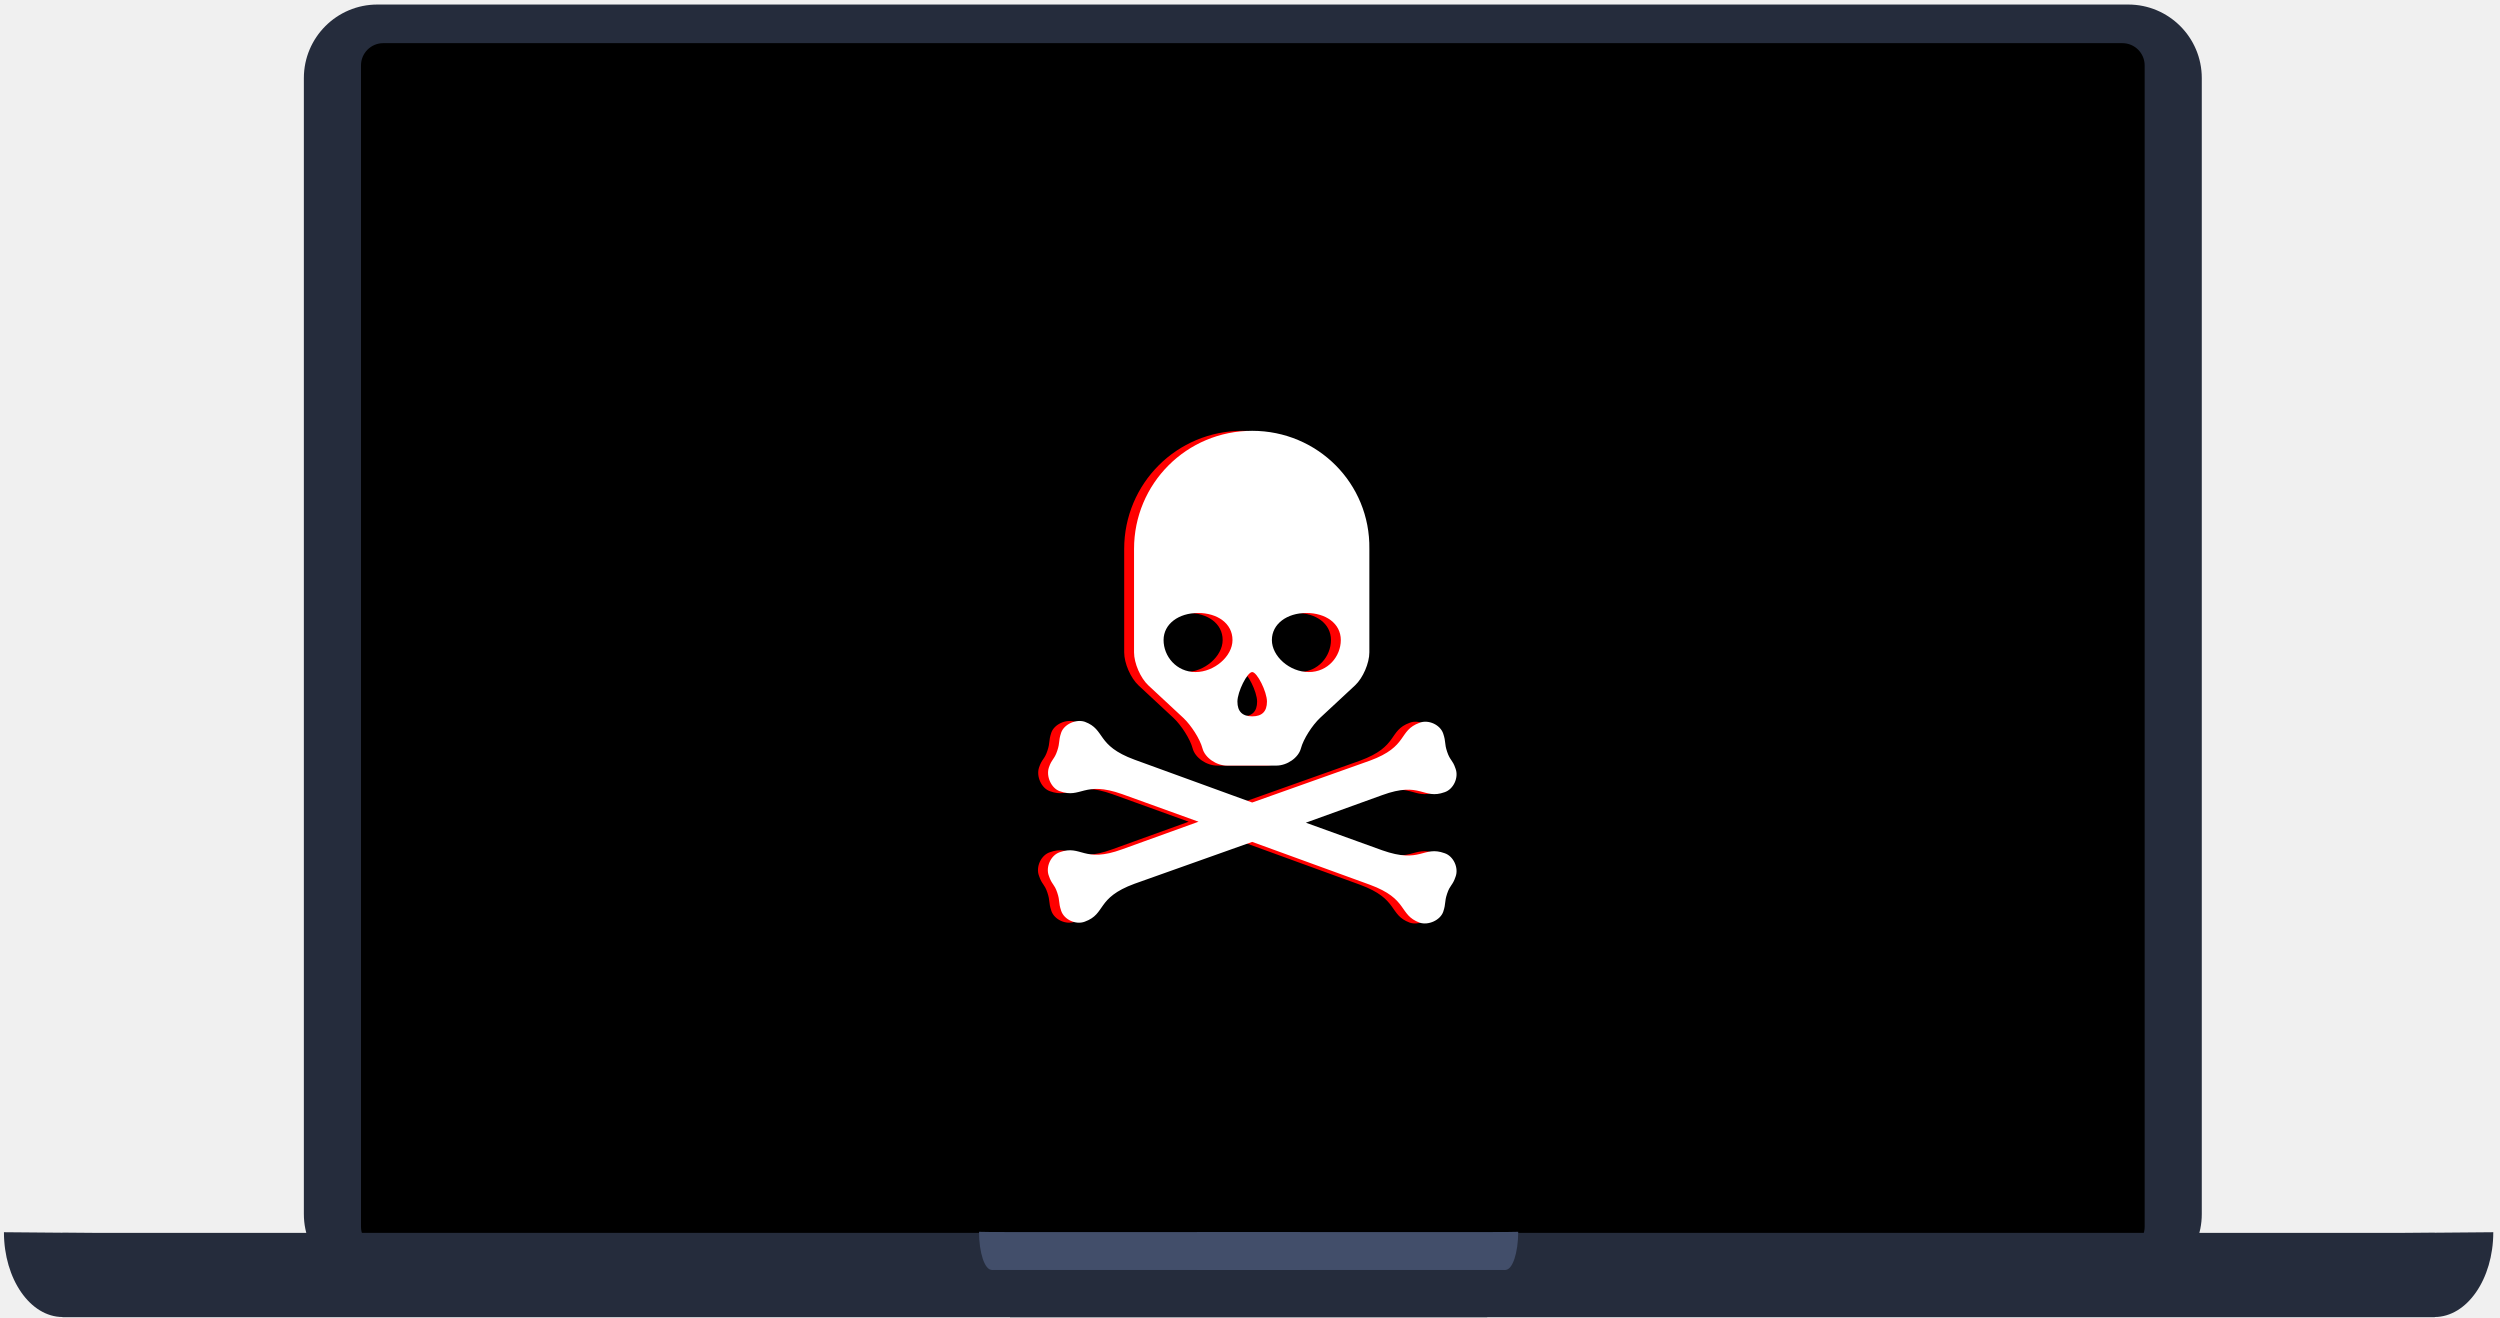
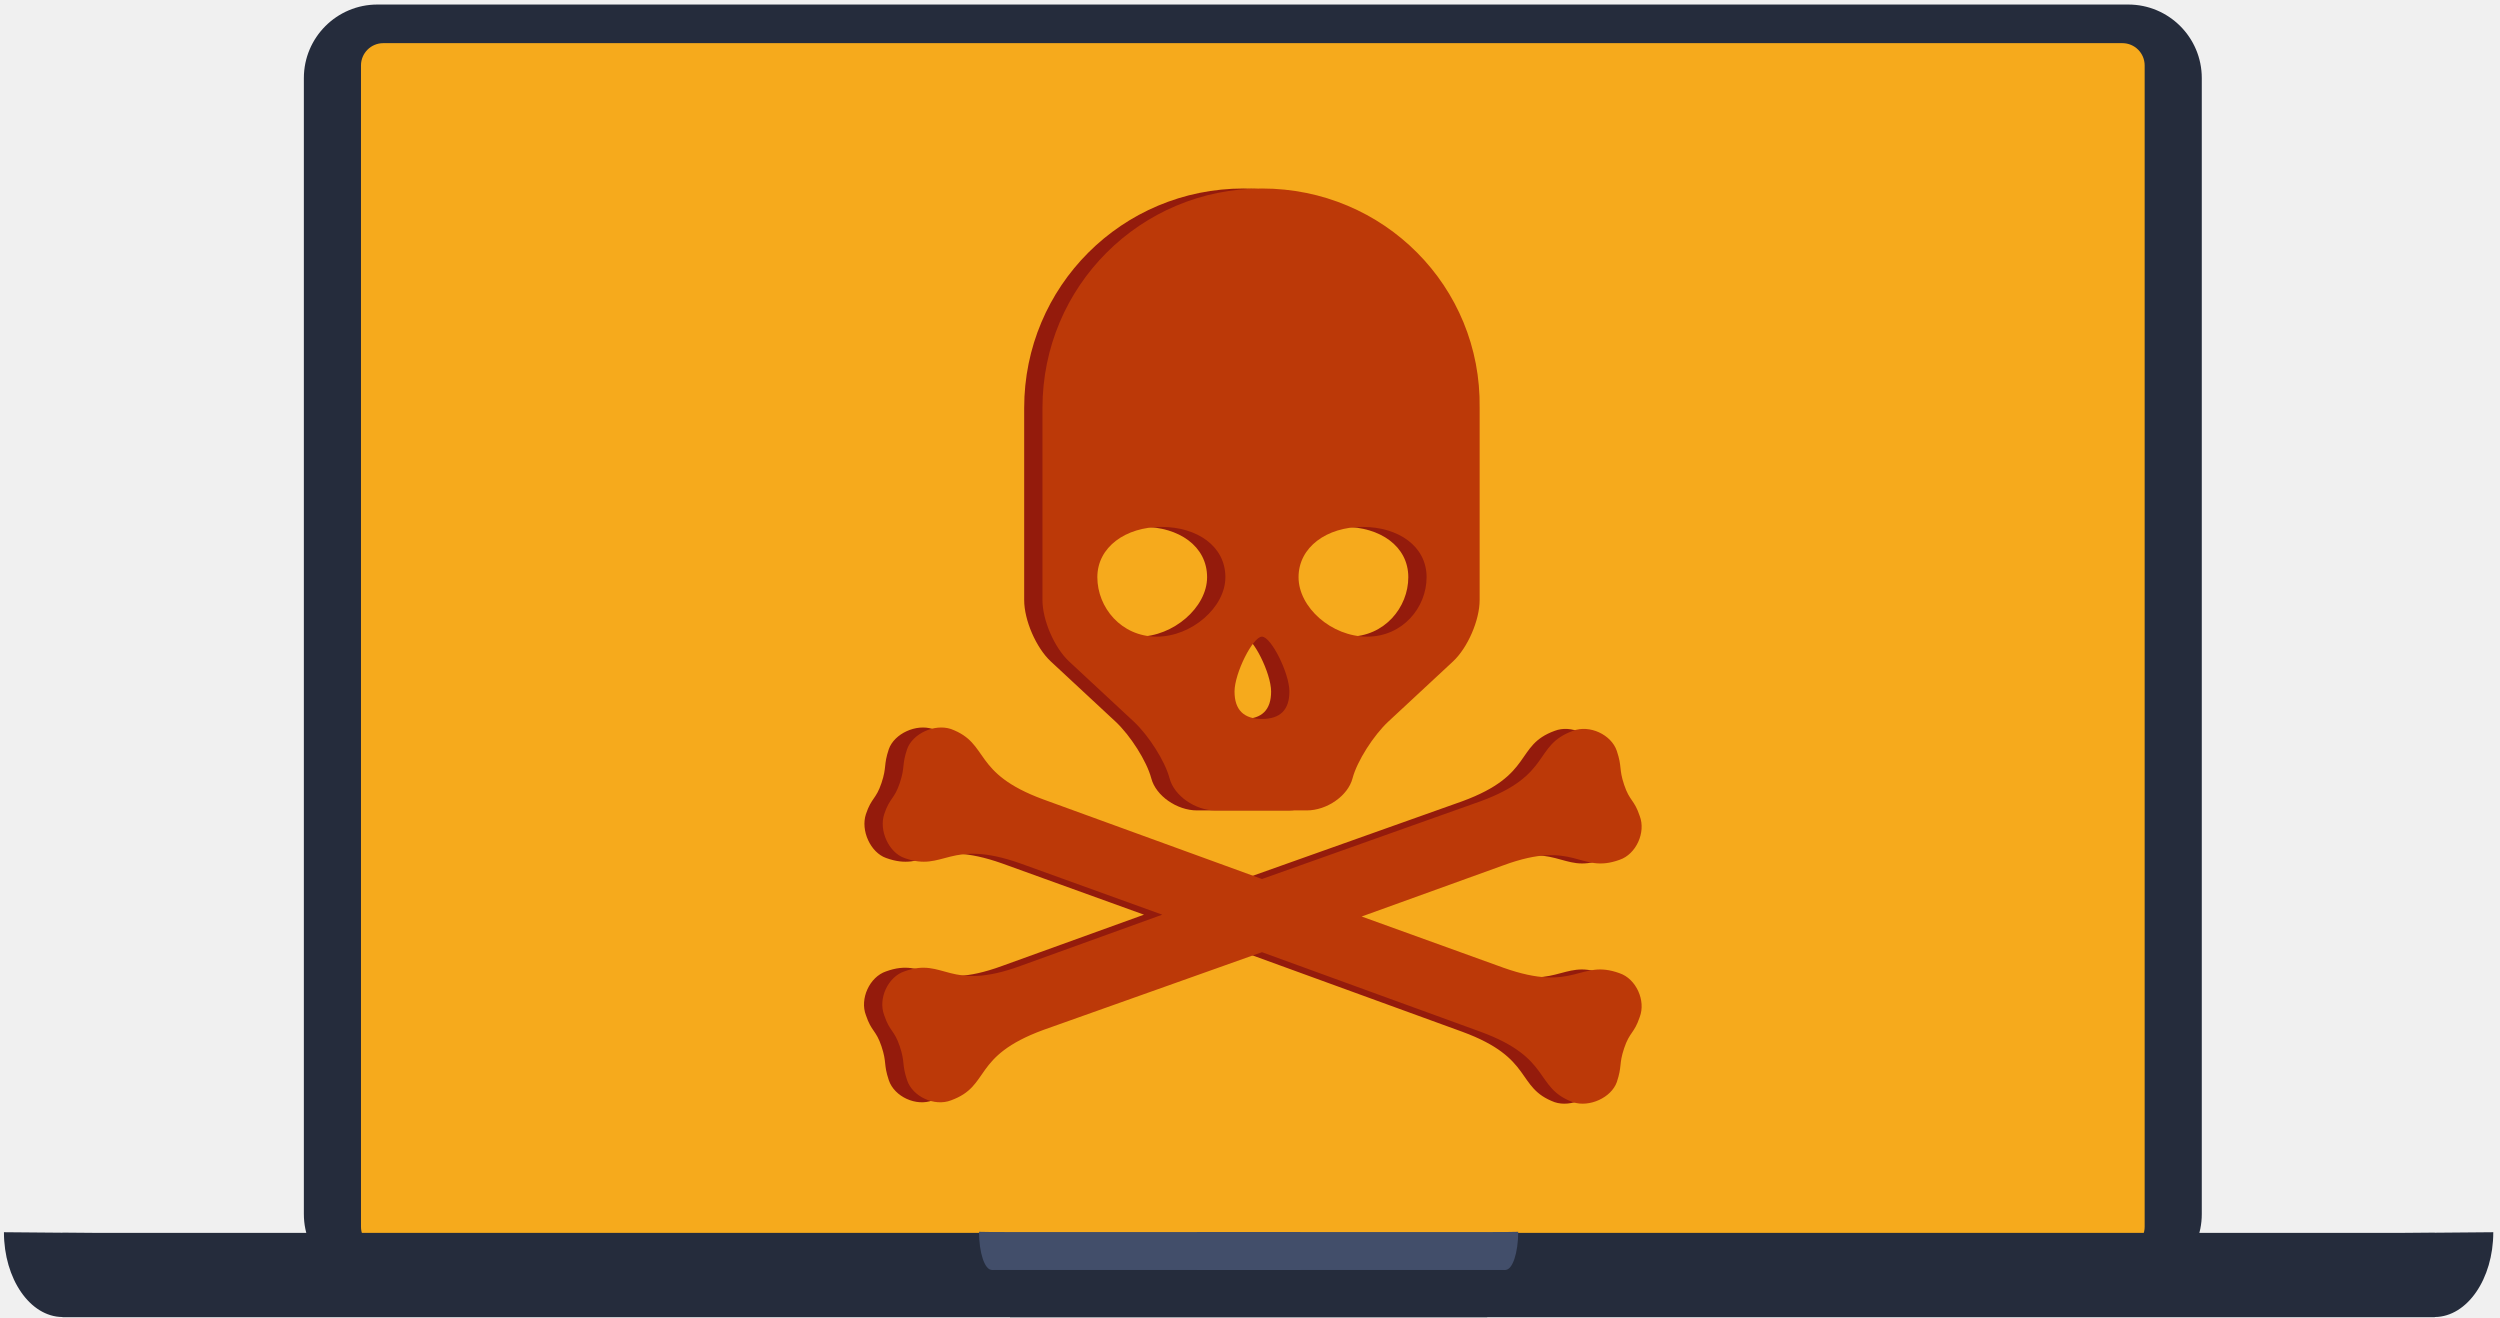
<svg xmlns="http://www.w3.org/2000/svg" width="759" height="400" viewBox="0 0 759 400" id="svg5374" version="1.1">
  <defs id="defs5376" />
  <g id="layer1" transform="translate(0,-652.3623)">
    <rect style="opacity:1;fill:#252c3c;fill-opacity:1;stroke:none;stroke-width:74.8;stroke-linecap:square;stroke-linejoin:round;stroke-miterlimit:4;stroke-dasharray:none;stroke-opacity:1" id="rect5327" width="576.21" height="389.555" x="92.252" y="653.739" ry="22.332" />
-     <rect ry="6.762" y="665.464" x="109.596" height="366.104" width="541.523" id="rect4847-4" style="opacity:1;fill:#000000;fill-opacity:1;stroke:none;stroke-width:74.8;stroke-linecap:square;stroke-linejoin:round;stroke-miterlimit:4;stroke-dasharray:none;stroke-opacity:1" />
+     <rect ry="6.762" y="665.464" x="109.596" height="366.104" width="541.523" id="rect4847-4" style="opacity:1;fill:#f6aa1c;fill-opacity:1;stroke:none;stroke-width:74.8;stroke-linecap:square;stroke-linejoin:round;stroke-miterlimit:4;stroke-dasharray:none;stroke-opacity:1" />
    <g id="g5347" style="fill:#252c3c;fill-opacity:1" transform="matrix(0.4018879,0,0,0.3662317,9481.18,10844.523)">
      <g transform="matrix(0.6214464,0,0,1,-8217.675,0)" id="g5337" style="fill:#252c3c;fill-opacity:1">
        <rect ry="0" y="-26807.785" x="-23511.203" height="69.904" width="1732.05" id="rect5329" style="opacity:1;fill:#252c3c;fill-opacity:1;stroke:none;stroke-width:74.8;stroke-linecap:square;stroke-linejoin:round;stroke-miterlimit:4;stroke-dasharray:none;stroke-opacity:1" rx="0" />
-         <path style="opacity:1;fill:#252c3c;fill-opacity:1;stroke:none;stroke-width:76.9;stroke-linecap:round;stroke-linejoin:round;stroke-miterlimit:4;stroke-dasharray:none;stroke-opacity:1" id="path5333" d="m -21708.09,-26808.326 c 0,38.824 -31.971,70.298 -71.408,70.298 -39.11,0 -70.944,-30.973 -71.403,-69.472" />
+         <path style="opacity:1;fill:#252c3c;fill-opacity:1;stroke:none;stroke-width:76.9;stroke-linecap:round;stroke-linejoin:round;stroke-miterlimit:4;stroke-dasharray:none;stroke-opacity:1" id="path5333" d="m -21708.09,-26808.326 a 71.408,70.298 0 0 1 -70.989,70.297 71.408,70.298 0 0 1 -71.822,-69.471" />
      </g>
      <g id="g5341" transform="matrix(-0.6214464,0,0,1,-37079.044,0)" style="fill:#252c3c;fill-opacity:1">
        <rect rx="0" style="opacity:1;fill:#252c3c;fill-opacity:1;stroke:none;stroke-width:74.8;stroke-linecap:square;stroke-linejoin:round;stroke-miterlimit:4;stroke-dasharray:none;stroke-opacity:1" id="rect5343" width="1732.05" height="69.904" x="-23511.203" y="-26807.785" ry="0" />
-         <path d="m -21708.09,-26808.326 c 0,38.824 -31.971,70.298 -71.408,70.298 -39.11,0 -70.944,-30.973 -71.403,-69.472" id="path5345" style="opacity:1;fill:#252c3c;fill-opacity:1;stroke:none;stroke-width:76.9;stroke-linecap:round;stroke-linejoin:round;stroke-miterlimit:4;stroke-dasharray:none;stroke-opacity:1" />
+         <path d="m -21708.09,-26808.326 a 71.408,70.298 0 0 1 -70.989,70.297 71.408,70.298 0 0 1 -71.822,-69.471" id="path5345" style="opacity:1;fill:#252c3c;fill-opacity:1;stroke:none;stroke-width:76.9;stroke-linecap:round;stroke-linejoin:round;stroke-miterlimit:4;stroke-dasharray:none;stroke-opacity:1" />
      </g>
    </g>
    <g transform="matrix(0.08704574,0,0,0.1645296,2350.523,5437.099)" style="fill:#424e6a;fill-opacity:1" id="g5355">
      <g style="fill:#424e6a;fill-opacity:1" id="g5358" transform="matrix(0.6214464,0,0,1,-8217.675,0)">
        <rect rx="0" style="opacity:1;fill:#424e6a;fill-opacity:1;stroke:none;stroke-width:74.8;stroke-linecap:square;stroke-linejoin:round;stroke-miterlimit:4;stroke-dasharray:none;stroke-opacity:1" id="rect5360" width="1732.05" height="69.904" x="-23511.203" y="-26807.785" ry="0" />
-         <path d="m -21708.09,-26808.326 c 0,38.824 -31.971,70.298 -71.408,70.298 -39.11,0 -70.944,-30.973 -71.403,-69.472" id="path5362" style="opacity:1;fill:#424e6a;fill-opacity:1;stroke:none;stroke-width:76.9;stroke-linecap:round;stroke-linejoin:round;stroke-miterlimit:4;stroke-dasharray:none;stroke-opacity:1" />
+         <path d="m -21708.09,-26808.326 a 71.408,70.298 0 0 1 -70.989,70.297 71.408,70.298 0 0 1 -71.822,-69.471" id="path5362" style="opacity:1;fill:#424e6a;fill-opacity:1;stroke:none;stroke-width:76.9;stroke-linecap:round;stroke-linejoin:round;stroke-miterlimit:4;stroke-dasharray:none;stroke-opacity:1" />
      </g>
      <g style="fill:#424e6a;fill-opacity:1" transform="matrix(-0.6214464,0,0,1,-37079.044,0)" id="g5364">
        <rect ry="0" y="-26807.785" x="-23511.203" height="69.904" width="1732.05" id="rect5366" style="opacity:1;fill:#424e6a;fill-opacity:1;stroke:none;stroke-width:74.8;stroke-linecap:square;stroke-linejoin:round;stroke-miterlimit:4;stroke-dasharray:none;stroke-opacity:1" rx="0" />
-         <path style="opacity:1;fill:#424e6a;fill-opacity:1;stroke:none;stroke-width:76.9;stroke-linecap:round;stroke-linejoin:round;stroke-miterlimit:4;stroke-dasharray:none;stroke-opacity:1" id="path5368" d="m -21708.09,-26808.326 c 0,38.824 -31.971,70.298 -71.408,70.298 -39.11,0 -70.944,-30.973 -71.403,-69.472" />
+         <path style="opacity:1;fill:#424e6a;fill-opacity:1;stroke:none;stroke-width:76.9;stroke-linecap:round;stroke-linejoin:round;stroke-miterlimit:4;stroke-dasharray:none;stroke-opacity:1" id="path5368" d="m -21708.09,-26808.326 a 71.408,70.298 0 0 1 -70.989,70.297 71.408,70.298 0 0 1 -71.822,-69.471" />
      </g>
    </g>
-     <g id="g3017" transform="matrix(1.494651,0,0,1.494651,305.4324,783.1598)">
-       <path id="path3003" d="M 87.1,85.8 C 82.7,84.2 82.3,88 74.4,85.2 L 58.9,79.6 74.4,74 c 7.9,-2.9 8.3,1 12.7,-0.6 1.8,-0.6 2.9,-3 2.2,-4.8 C 88.7,66.8 88.2,67 87.6,65.2 87,63.4 87.4,63.3 86.8,61.5 86.2,59.7 83.8,58.6 82,59.3 77.6,60.9 79.8,64.1 71.9,67 L 48,75.5 24.1,66.8 C 16.2,63.9 18.3,60.7 14,59.1 12.2,58.5 9.8,59.6 9.2,61.3 8.6,63.1 9,63.2 8.4,65 c -0.6,1.8 -1.1,1.6 -1.7,3.4 -0.6,1.8 0.5,4.2 2.2,4.8 4.4,1.6 4.8,-2.2 12.7,0.6 L 37.1,79.4 21.6,85 c -7.9,2.9 -8.3,-1 -12.7,0.6 -1.8,0.6 -2.9,3 -2.2,4.8 0.6,1.8 1.1,1.6 1.7,3.4 0.6,1.8 0.2,1.9 0.8,3.7 0.6,1.8 3,2.9 4.8,2.2 4.4,-1.6 2.2,-4.8 10.1,-7.7 L 48,83.5 71.9,92.2 c 7.9,2.9 5.8,6.1 10.1,7.7 1.8,0.6 4.2,-0.5 4.8,-2.2 0.6,-1.8 0.2,-1.9 0.8,-3.7 0.6,-1.8 1.1,-1.6 1.7,-3.4 0.7,-1.8 -0.4,-4.2 -2.2,-4.8 z" style="fill:#ff0000" />
-       <path id="path3005" d="M 48,0 C 34.7,0 24,10.7 24,24 v 21 c 0,2.2 1.3,5.2 2.9,6.7 l 7.1,6.6 c 1.6,1.5 3.4,4.3 3.9,6.2 0.5,1.9 2.8,3.5 5,3.5 h 10 c 2.2,0 4.5,-1.6 5,-3.5 0.5,-1.9 2.3,-4.7 3.9,-6.2 l 7.1,-6.6 c 1.6,-1.5 2.9,-4.5 2.9,-6.7 V 24 C 72,10.7 61.3,0 48,0 z M 36.5,49 C 32.6,49 30,45.8 30,42.5 30,39.2 33.1,37 37,37 c 3.9,0 7,2.1 7,5.5 0,3.3 -3.7,6.5 -7.5,6.5 z M 48,58 c -2,0 -3,-1 -3,-3 0,-2 2,-6 3,-6 1,0 3,4 3,6 0,2 -1,3 -3,3 z M 59.5,49 C 55.6,49 52,45.8 52,42.5 52,39.2 55.1,37 59,37 c 3.9,0 7,2.1 7,5.5 0,3.3 -2.6,6.5 -6.5,6.5 z" style="fill:#ff0000" />
-       <path id="path3007" d="M 89.1,85.8 C 84.7,84.2 84.3,88 76.4,85.2 L 60.9,79.6 76.4,74 c 7.9,-2.9 8.3,1 12.7,-0.6 1.8,-0.6 2.9,-3 2.2,-4.8 C 90.7,66.8 90.2,67 89.6,65.2 89,63.4 89.4,63.3 88.8,61.5 88.2,59.7 85.8,58.6 84,59.3 79.6,60.9 81.8,64.1 73.9,67 L 50,75.5 26.1,66.8 C 18.2,63.9 20.3,60.7 16,59.1 c -1.8,-0.6 -4.2,0.5 -4.8,2.2 -0.6,1.8 -0.2,1.9 -0.8,3.7 -0.6,1.8 -1.1,1.6 -1.7,3.4 -0.6,1.8 0.5,4.2 2.2,4.8 4.4,1.6 4.8,-2.2 12.7,0.6 L 39.1,79.4 23.6,85 c -7.9,2.9 -8.3,-1 -12.7,0.6 -1.8,0.6 -2.9,3 -2.2,4.8 0.6,1.8 1.1,1.6 1.7,3.4 0.6,1.8 0.2,1.9 0.8,3.7 0.6,1.8 3,2.9 4.8,2.2 4.4,-1.6 2.2,-4.8 10.1,-7.7 L 50,83.5 73.9,92.2 c 7.9,2.9 5.8,6.1 10.1,7.7 1.8,0.6 4.2,-0.5 4.8,-2.2 0.6,-1.8 0.2,-1.9 0.8,-3.7 0.6,-1.8 1.1,-1.6 1.7,-3.4 0.7,-1.8 -0.4,-4.2 -2.2,-4.8 z" style="fill:#ffffff" />
-       <path id="path3009" d="M 50,0 C 36.7,0 26,10.7 26,24 v 21 c 0,2.2 1.3,5.2 2.9,6.7 l 7.1,6.6 c 1.6,1.5 3.4,4.3 3.9,6.2 0.5,1.9 2.8,3.5 5,3.5 h 10 c 2.2,0 4.5,-1.6 5,-3.5 0.5,-1.9 2.3,-4.7 3.9,-6.2 l 7.1,-6.6 c 1.6,-1.5 2.9,-4.5 2.9,-6.7 V 24 C 74,10.7 63.3,0 50,0 z M 38.5,49 C 34.6,49 32,45.8 32,42.5 32,39.2 35.1,37 39,37 c 3.9,0 7,2.1 7,5.5 0,3.3 -3.7,6.5 -7.5,6.5 z M 50,58 c -2,0 -3,-1 -3,-3 0,-2 2,-6 3,-6 1,0 3,4 3,6 0,2 -1,3 -3,3 z M 61.5,49 C 57.6,49 54,45.8 54,42.5 54,39.2 57.1,37 61,37 c 3.9,0 7,2.1 7,5.5 0,3.3 -2.6,6.5 -6.5,6.5 z" style="fill:#ffffff" />
+     <g id="g3017" transform="matrix(2.776705,0,0,2.776705,244.2985,709.5901)">
+       <path id="path3003" d="M 87.1,85.8 C 82.7,84.2 82.3,88 74.4,85.2 L 58.9,79.6 74.4,74 c 7.9,-2.9 8.3,1 12.7,-0.6 1.8,-0.6 2.9,-3 2.2,-4.8 C 88.7,66.8 88.2,67 87.6,65.2 87,63.4 87.4,63.3 86.8,61.5 86.2,59.7 83.8,58.6 82,59.3 77.6,60.9 79.8,64.1 71.9,67 L 48,75.5 24.1,66.8 C 16.2,63.9 18.3,60.7 14,59.1 12.2,58.5 9.8,59.6 9.2,61.3 8.6,63.1 9,63.2 8.4,65 c -0.6,1.8 -1.1,1.6 -1.7,3.4 -0.6,1.8 0.5,4.2 2.2,4.8 4.4,1.6 4.8,-2.2 12.7,0.6 L 37.1,79.4 21.6,85 c -7.9,2.9 -8.3,-1 -12.7,0.6 -1.8,0.6 -2.9,3 -2.2,4.8 0.6,1.8 1.1,1.6 1.7,3.4 0.6,1.8 0.2,1.9 0.8,3.7 0.6,1.8 3,2.9 4.8,2.2 4.4,-1.6 2.2,-4.8 10.1,-7.7 L 48,83.5 71.9,92.2 c 7.9,2.9 5.8,6.1 10.1,7.7 1.8,0.6 4.2,-0.5 4.8,-2.2 0.6,-1.8 0.2,-1.9 0.8,-3.7 0.6,-1.8 1.1,-1.6 1.7,-3.4 0.7,-1.8 -0.4,-4.2 -2.2,-4.8 z" style="fill:#941b0c;fill-opacity:1" />
+       <path id="path3005" d="M 48,0 C 34.7,0 24,10.7 24,24 l 0,21 c 0,2.2 1.3,5.2 2.9,6.7 l 7.1,6.6 c 1.6,1.5 3.4,4.3 3.9,6.2 0.5,1.9 2.8,3.5 5,3.5 l 10,0 c 2.2,0 4.5,-1.6 5,-3.5 0.5,-1.9 2.3,-4.7 3.9,-6.2 l 7.1,-6.6 c 1.6,-1.5 2.9,-4.5 2.9,-6.7 l 0,-21 C 72,10.7 61.3,0 48,0 Z M 36.5,49 C 32.6,49 30,45.8 30,42.5 30,39.2 33.1,37 37,37 c 3.9,0 7,2.1 7,5.5 0,3.3 -3.7,6.5 -7.5,6.5 z M 48,58 c -2,0 -3,-1 -3,-3 0,-2 2,-6 3,-6 1,0 3,4 3,6 0,2 -1,3 -3,3 z M 59.5,49 C 55.6,49 52,45.8 52,42.5 52,39.2 55.1,37 59,37 c 3.9,0 7,2.1 7,5.5 0,3.3 -2.6,6.5 -6.5,6.5 z" style="fill:#941b0c;fill-opacity:1" />
+       <path id="path3007" d="M 89.1,85.8 C 84.7,84.2 84.3,88 76.4,85.2 L 60.9,79.6 76.4,74 c 7.9,-2.9 8.3,1 12.7,-0.6 1.8,-0.6 2.9,-3 2.2,-4.8 C 90.7,66.8 90.2,67 89.6,65.2 89,63.4 89.4,63.3 88.8,61.5 88.2,59.7 85.8,58.6 84,59.3 79.6,60.9 81.8,64.1 73.9,67 L 50,75.5 26.1,66.8 C 18.2,63.9 20.3,60.7 16,59.1 c -1.8,-0.6 -4.2,0.5 -4.8,2.2 -0.6,1.8 -0.2,1.9 -0.8,3.7 -0.6,1.8 -1.1,1.6 -1.7,3.4 -0.6,1.8 0.5,4.2 2.2,4.8 4.4,1.6 4.8,-2.2 12.7,0.6 L 39.1,79.4 23.6,85 c -7.9,2.9 -8.3,-1 -12.7,0.6 -1.8,0.6 -2.9,3 -2.2,4.8 0.6,1.8 1.1,1.6 1.7,3.4 0.6,1.8 0.2,1.9 0.8,3.7 0.6,1.8 3,2.9 4.8,2.2 4.4,-1.6 2.2,-4.8 10.1,-7.7 L 50,83.5 73.9,92.2 c 7.9,2.9 5.8,6.1 10.1,7.7 1.8,0.6 4.2,-0.5 4.8,-2.2 0.6,-1.8 0.2,-1.9 0.8,-3.7 0.6,-1.8 1.1,-1.6 1.7,-3.4 0.7,-1.8 -0.4,-4.2 -2.2,-4.8 z" style="fill:#bc3908;fill-opacity:1" />
+       <path id="path3009" d="M 50,0 C 36.7,0 26,10.7 26,24 l 0,21 c 0,2.2 1.3,5.2 2.9,6.7 l 7.1,6.6 c 1.6,1.5 3.4,4.3 3.9,6.2 0.5,1.9 2.8,3.5 5,3.5 l 10,0 c 2.2,0 4.5,-1.6 5,-3.5 0.5,-1.9 2.3,-4.7 3.9,-6.2 l 7.1,-6.6 c 1.6,-1.5 2.9,-4.5 2.9,-6.7 l 0,-21 C 74,10.7 63.3,0 50,0 Z M 38.5,49 C 34.6,49 32,45.8 32,42.5 32,39.2 35.1,37 39,37 c 3.9,0 7,2.1 7,5.5 0,3.3 -3.7,6.5 -7.5,6.5 z M 50,58 c -2,0 -3,-1 -3,-3 0,-2 2,-6 3,-6 1,0 3,4 3,6 0,2 -1,3 -3,3 z M 61.5,49 C 57.6,49 54,45.8 54,42.5 54,39.2 57.1,37 61,37 c 3.9,0 7,2.1 7,5.5 0,3.3 -2.6,6.5 -6.5,6.5 z" style="fill:#bc3908;fill-opacity:1" />
    </g>
-     <circle transform="translate(-502.9497,-16.67505)" r="22.055" cy="906.403" cx="381.091" id="path4831-6" style="fill:#ff0000;fill-opacity:1;stroke:none" d="m 403.147,906.403 c 0,12.181 -9.874,22.055 -22.055,22.055 -12.181,0 -22.055,-9.874 -22.055,-22.055 0,-12.181 9.874,-22.055 22.055,-22.055 12.181,0 22.055,9.874 22.055,22.055 z" />
-     <path id="path4835-6" d="m -183.427,870.727 c 0,0 16.026,-31.679 54.946,-32.065 43.209,-0.428 58.287,31.116 58.287,31.116" style="fill:none;stroke:#ff0000;stroke-width:32.957;stroke-linecap:butt;stroke-linejoin:miter;stroke-miterlimit:4;stroke-opacity:1;stroke-dasharray:none" />
-     <path id="path4837-2" d="m -223.307,853.105 c 0,0 22.845,-60.061 99.123,-57.955 72.258,1.996 96.973,60.899 96.973,60.899" style="fill:none;stroke:#ff0000;stroke-width:32.635;stroke-linecap:butt;stroke-linejoin:miter;stroke-miterlimit:4;stroke-opacity:1;stroke-dasharray:none" />
+     <circle r="22.055" cy="669.728" cx="-199.001" id="path4831-6" style="fill:#ff0000;fill-opacity:1;stroke:none" />
+     <path id="path4835-6" d="m -260.57,650.727 c 0,0 16.026,-31.679 54.946,-32.065 43.209,-0.428 58.287,31.116 58.287,31.116" style="fill:none;stroke:#ff0000;stroke-width:32.957;stroke-linecap:butt;stroke-linejoin:miter;stroke-miterlimit:4;stroke-dasharray:none;stroke-opacity:1" />
+     <path id="path4837-2" d="m -300.45,633.105 c 0,0 22.845,-60.061 99.123,-57.955 72.258,1.996 96.973,60.899 96.973,60.899" style="fill:none;stroke:#ff0000;stroke-width:32.635;stroke-linecap:butt;stroke-linejoin:miter;stroke-miterlimit:4;stroke-dasharray:none;stroke-opacity:1" />
+     <rect style="opacity:1;fill:#252c3c;fill-opacity:1;stroke:none;stroke-width:74.8;stroke-linecap:square;stroke-linejoin:round;stroke-miterlimit:4;stroke-dasharray:none;stroke-opacity:1" id="rect5327-2" width="1433.758" height="969.313" x="-512.27" y="-857.74" ry="55.567" />
+     <rect ry="16.826" y="-828.565" x="-469.115" height="910.962" width="1347.447" id="rect4847-4-9" style="opacity:1;fill:#f6aa1c;fill-opacity:1;stroke:none;stroke-width:74.8;stroke-linecap:square;stroke-linejoin:round;stroke-miterlimit:4;stroke-dasharray:none;stroke-opacity:1" />
+     <circle r="54.879" cy="-229.047" cx="206.436" id="path4831-6-5" style="opacity:1;fill:#bc3908;fill-opacity:1;stroke:none;stroke-width:1.1;stroke-linecap:round;stroke-linejoin:round;stroke-miterlimit:4;stroke-dasharray:none;stroke-opacity:1" />
+     <path id="path4835-6-1" d="m 53.238,-276.325 c 0,0 39.876,-78.826 136.719,-79.786 107.514,-1.066 145.032,77.424 145.032,77.424" style="fill:none;fill-rule:evenodd;stroke:#bc3908;stroke-width:82.004;stroke-linecap:butt;stroke-linejoin:miter;stroke-miterlimit:4;stroke-dasharray:none;stroke-opacity:1" />
+     <path id="path4837-2-7" d="m -45.994,-320.173 c 0,0 56.845,-149.448 246.644,-144.206 179.797,4.966 241.293,151.532 241.293,151.532" style="fill:none;fill-rule:evenodd;stroke:#bc3908;stroke-width:81.205;stroke-linecap:butt;stroke-linejoin:miter;stroke-miterlimit:4;stroke-dasharray:none;stroke-opacity:1" />
+     <rect style="opacity:1;fill:#941b0c;fill-opacity:1;stroke:none;stroke-width:74.8;stroke-linecap:square;stroke-linejoin:round;stroke-miterlimit:4;stroke-dasharray:none;stroke-opacity:1" id="rect4993-6" width="663.372" height="81.642" x="77.686" y="-157.242" transform="matrix(0.7133068,-0.7008519,0.7008519,0.7133068,0,0)" />
+     <g id="g5347-0" style="fill:#252c3c;fill-opacity:1" transform="matrix(1,0,0,0.9112782,22849.788,24499.541)">
+       <g transform="matrix(0.6214464,0,0,1,-8217.675,0)" id="g5337-7" style="fill:#252c3c;fill-opacity:1">
+         <rect ry="0" y="-26807.785" x="-23511.203" height="69.904" width="1732.05" id="rect5329-0" style="opacity:1;fill:#252c3c;fill-opacity:1;stroke:none;stroke-width:74.8;stroke-linecap:square;stroke-linejoin:round;stroke-miterlimit:4;stroke-dasharray:none;stroke-opacity:1" rx="0" />
+         <path style="opacity:1;fill:#252c3c;fill-opacity:1;stroke:none;stroke-width:76.9;stroke-linecap:round;stroke-linejoin:round;stroke-miterlimit:4;stroke-dasharray:none;stroke-opacity:1" id="path5333-2" d="m -21708.09,-26808.326 a 71.408,70.298 0 0 1 -70.989,70.297 71.408,70.298 0 0 1 -71.822,-69.471" />
+       </g>
+       <g id="g5341-0" transform="matrix(-0.6214464,0,0,1,-37079.044,0)" style="fill:#252c3c;fill-opacity:1">
+         <rect rx="0" style="opacity:1;fill:#252c3c;fill-opacity:1;stroke:none;stroke-width:74.8;stroke-linecap:square;stroke-linejoin:round;stroke-miterlimit:4;stroke-dasharray:none;stroke-opacity:1" id="rect5343-3" width="1732.05" height="69.904" x="-23511.203" y="-26807.785" ry="0" />
+         <path d="m -21708.09,-26808.326 a 71.408,70.298 0 0 1 -70.989,70.297 71.408,70.298 0 0 1 -71.822,-69.471" id="path5345-4" style="opacity:1;fill:#252c3c;fill-opacity:1;stroke:none;stroke-width:76.9;stroke-linecap:round;stroke-linejoin:round;stroke-miterlimit:4;stroke-dasharray:none;stroke-opacity:1" />
+       </g>
+     </g>
+     <g transform="matrix(0.2165921,0,0,0.4093918,5106.885,11044.485)" style="fill:#424e6a;fill-opacity:1" id="g5355-7">
+       <g style="fill:#424e6a;fill-opacity:1" id="g5358-0" transform="matrix(0.6214464,0,0,1,-8217.675,0)">
+         <rect rx="0" style="opacity:1;fill:#424e6a;fill-opacity:1;stroke:none;stroke-width:74.8;stroke-linecap:square;stroke-linejoin:round;stroke-miterlimit:4;stroke-dasharray:none;stroke-opacity:1" id="rect5360-1" width="1732.05" height="69.904" x="-23511.203" y="-26807.785" ry="0" />
+         <path d="m -21708.09,-26808.326 a 71.408,70.298 0 0 1 -70.989,70.297 71.408,70.298 0 0 1 -71.822,-69.471" id="path5362-4" style="opacity:1;fill:#424e6a;fill-opacity:1;stroke:none;stroke-width:76.9;stroke-linecap:round;stroke-linejoin:round;stroke-miterlimit:4;stroke-dasharray:none;stroke-opacity:1" />
+       </g>
+       <g style="fill:#424e6a;fill-opacity:1" transform="matrix(-0.6214464,0,0,1,-37079.044,0)" id="g5364-4">
+         <rect ry="0" y="-26807.785" x="-23511.203" height="69.904" width="1732.05" id="rect5366-1" style="opacity:1;fill:#424e6a;fill-opacity:1;stroke:none;stroke-width:74.8;stroke-linecap:square;stroke-linejoin:round;stroke-miterlimit:4;stroke-dasharray:none;stroke-opacity:1" rx="0" />
+         <path style="opacity:1;fill:#424e6a;fill-opacity:1;stroke:none;stroke-width:76.9;stroke-linecap:round;stroke-linejoin:round;stroke-miterlimit:4;stroke-dasharray:none;stroke-opacity:1" id="path5368-8" d="m -21708.09,-26808.326 a 71.408,70.298 0 0 1 -70.989,70.297 71.408,70.298 0 0 1 -71.822,-69.471" />
+       </g>
+     </g>
  </g>
</svg>
